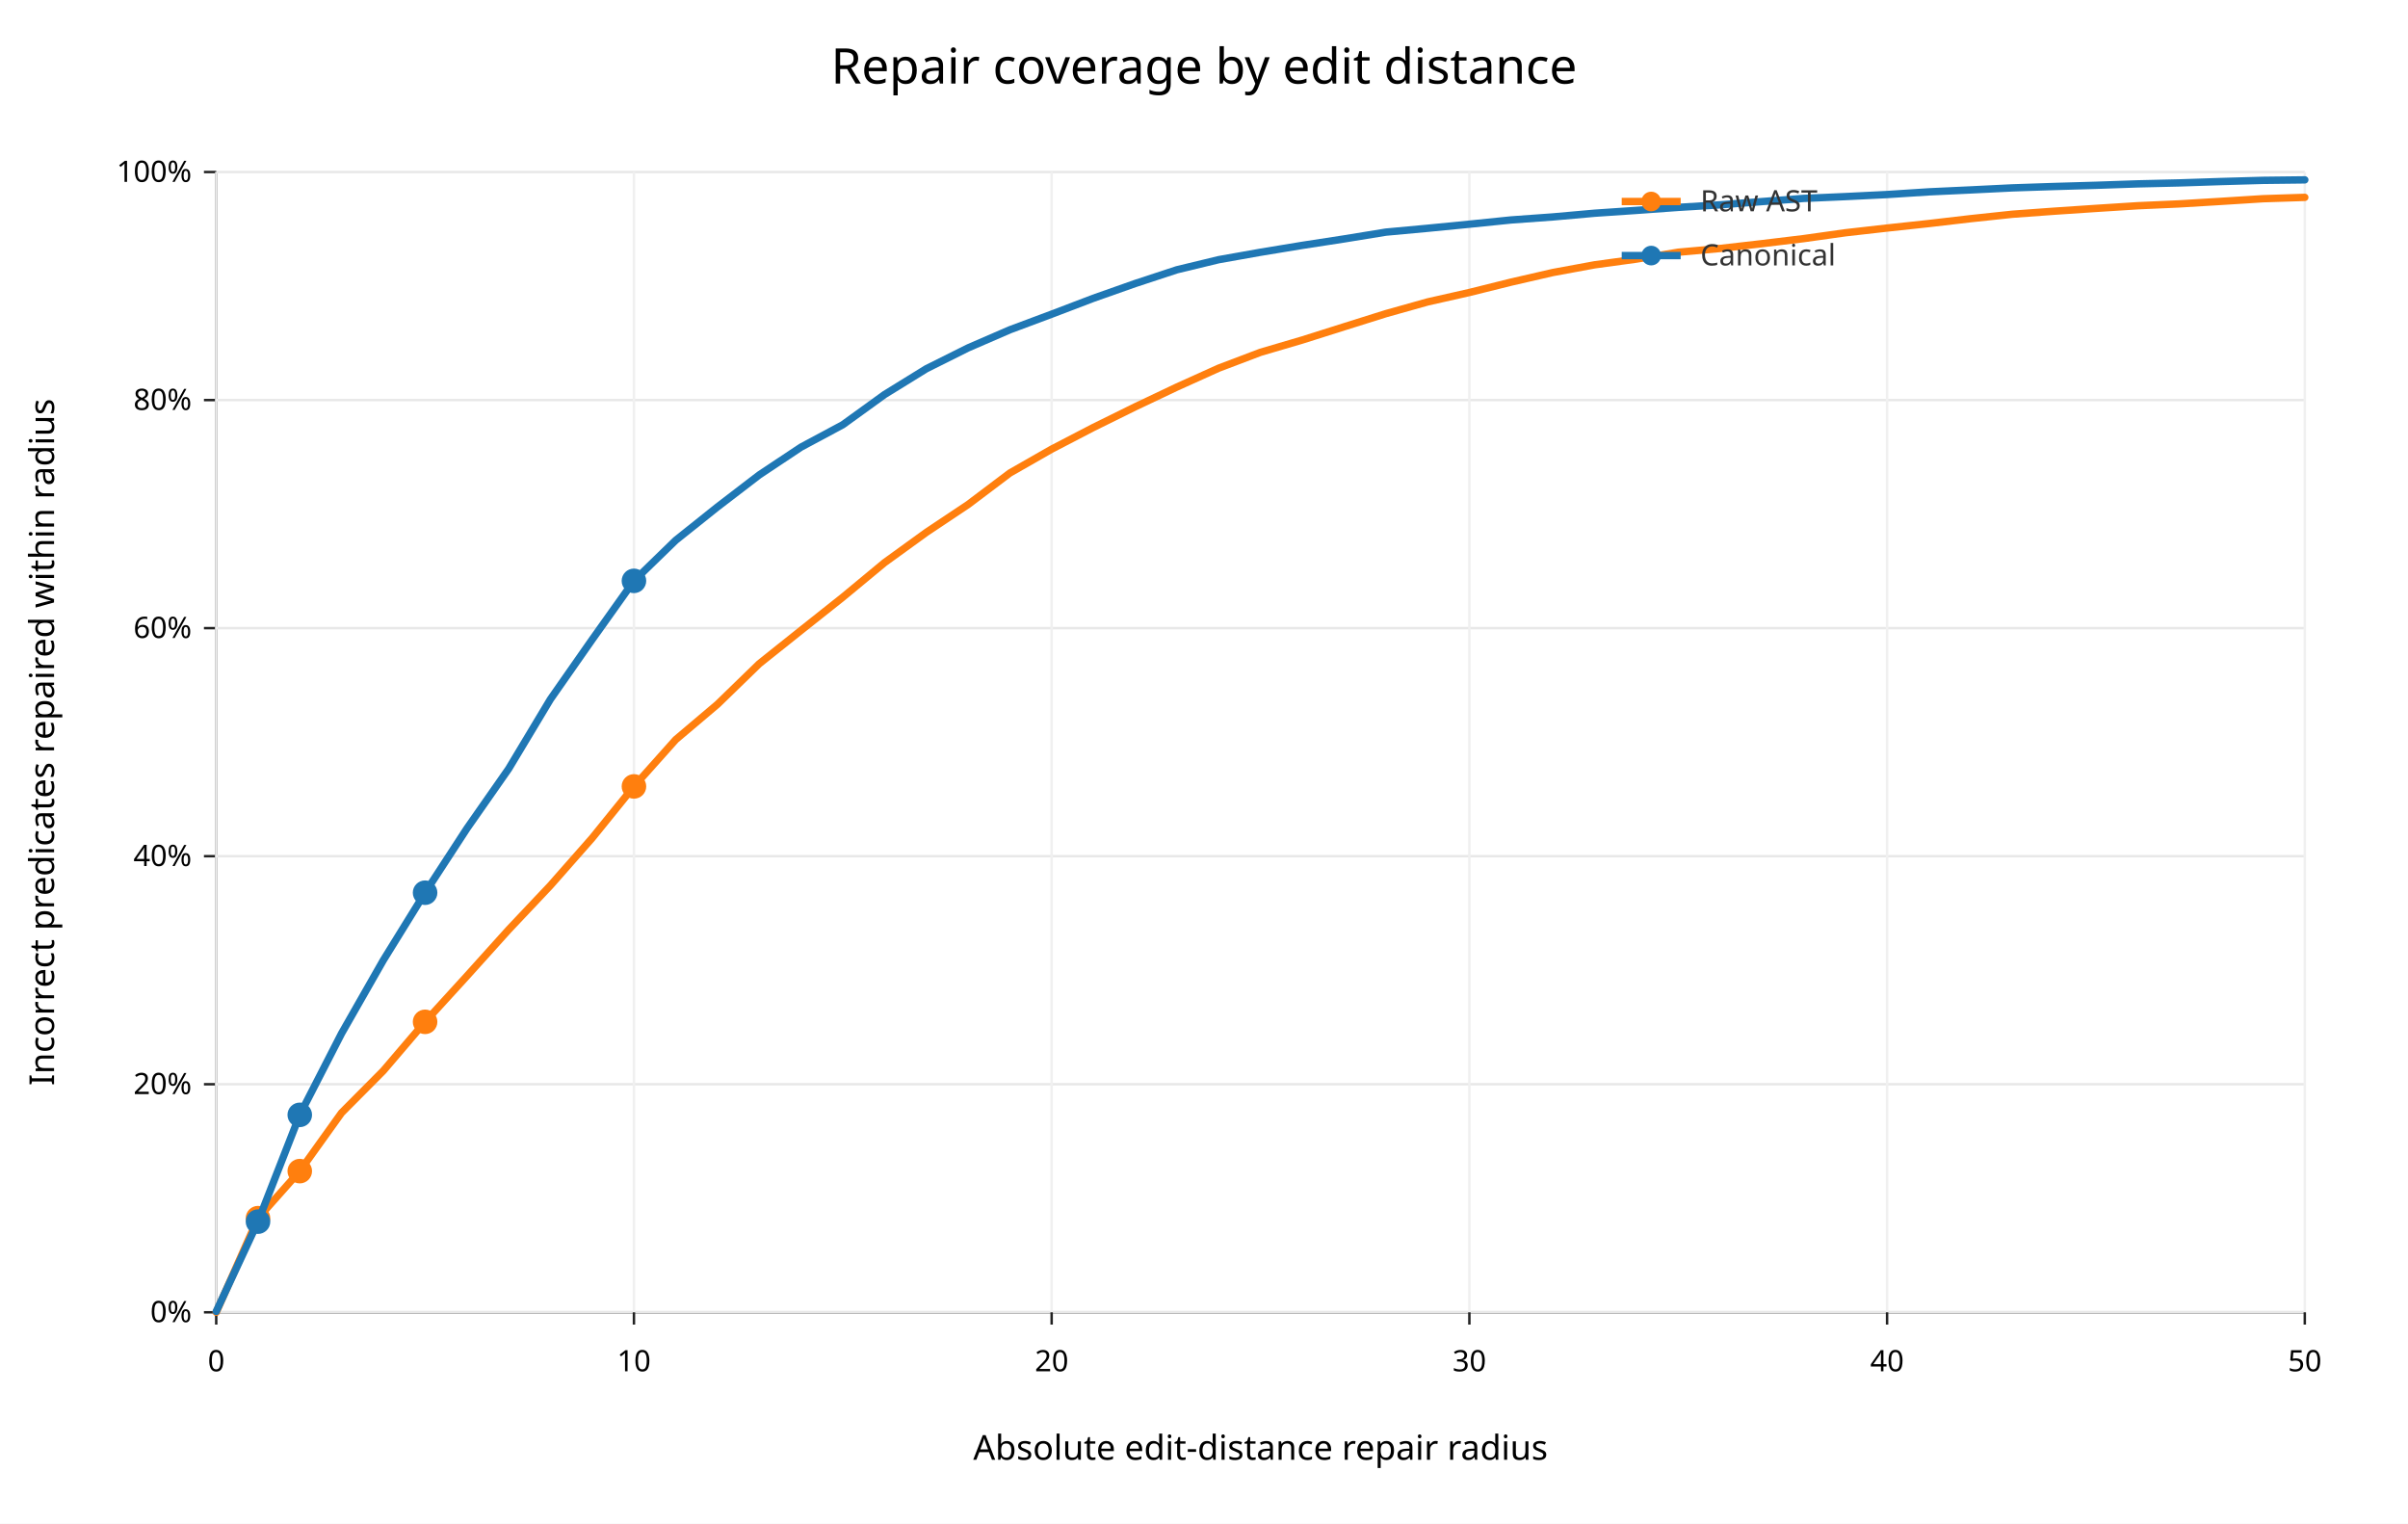
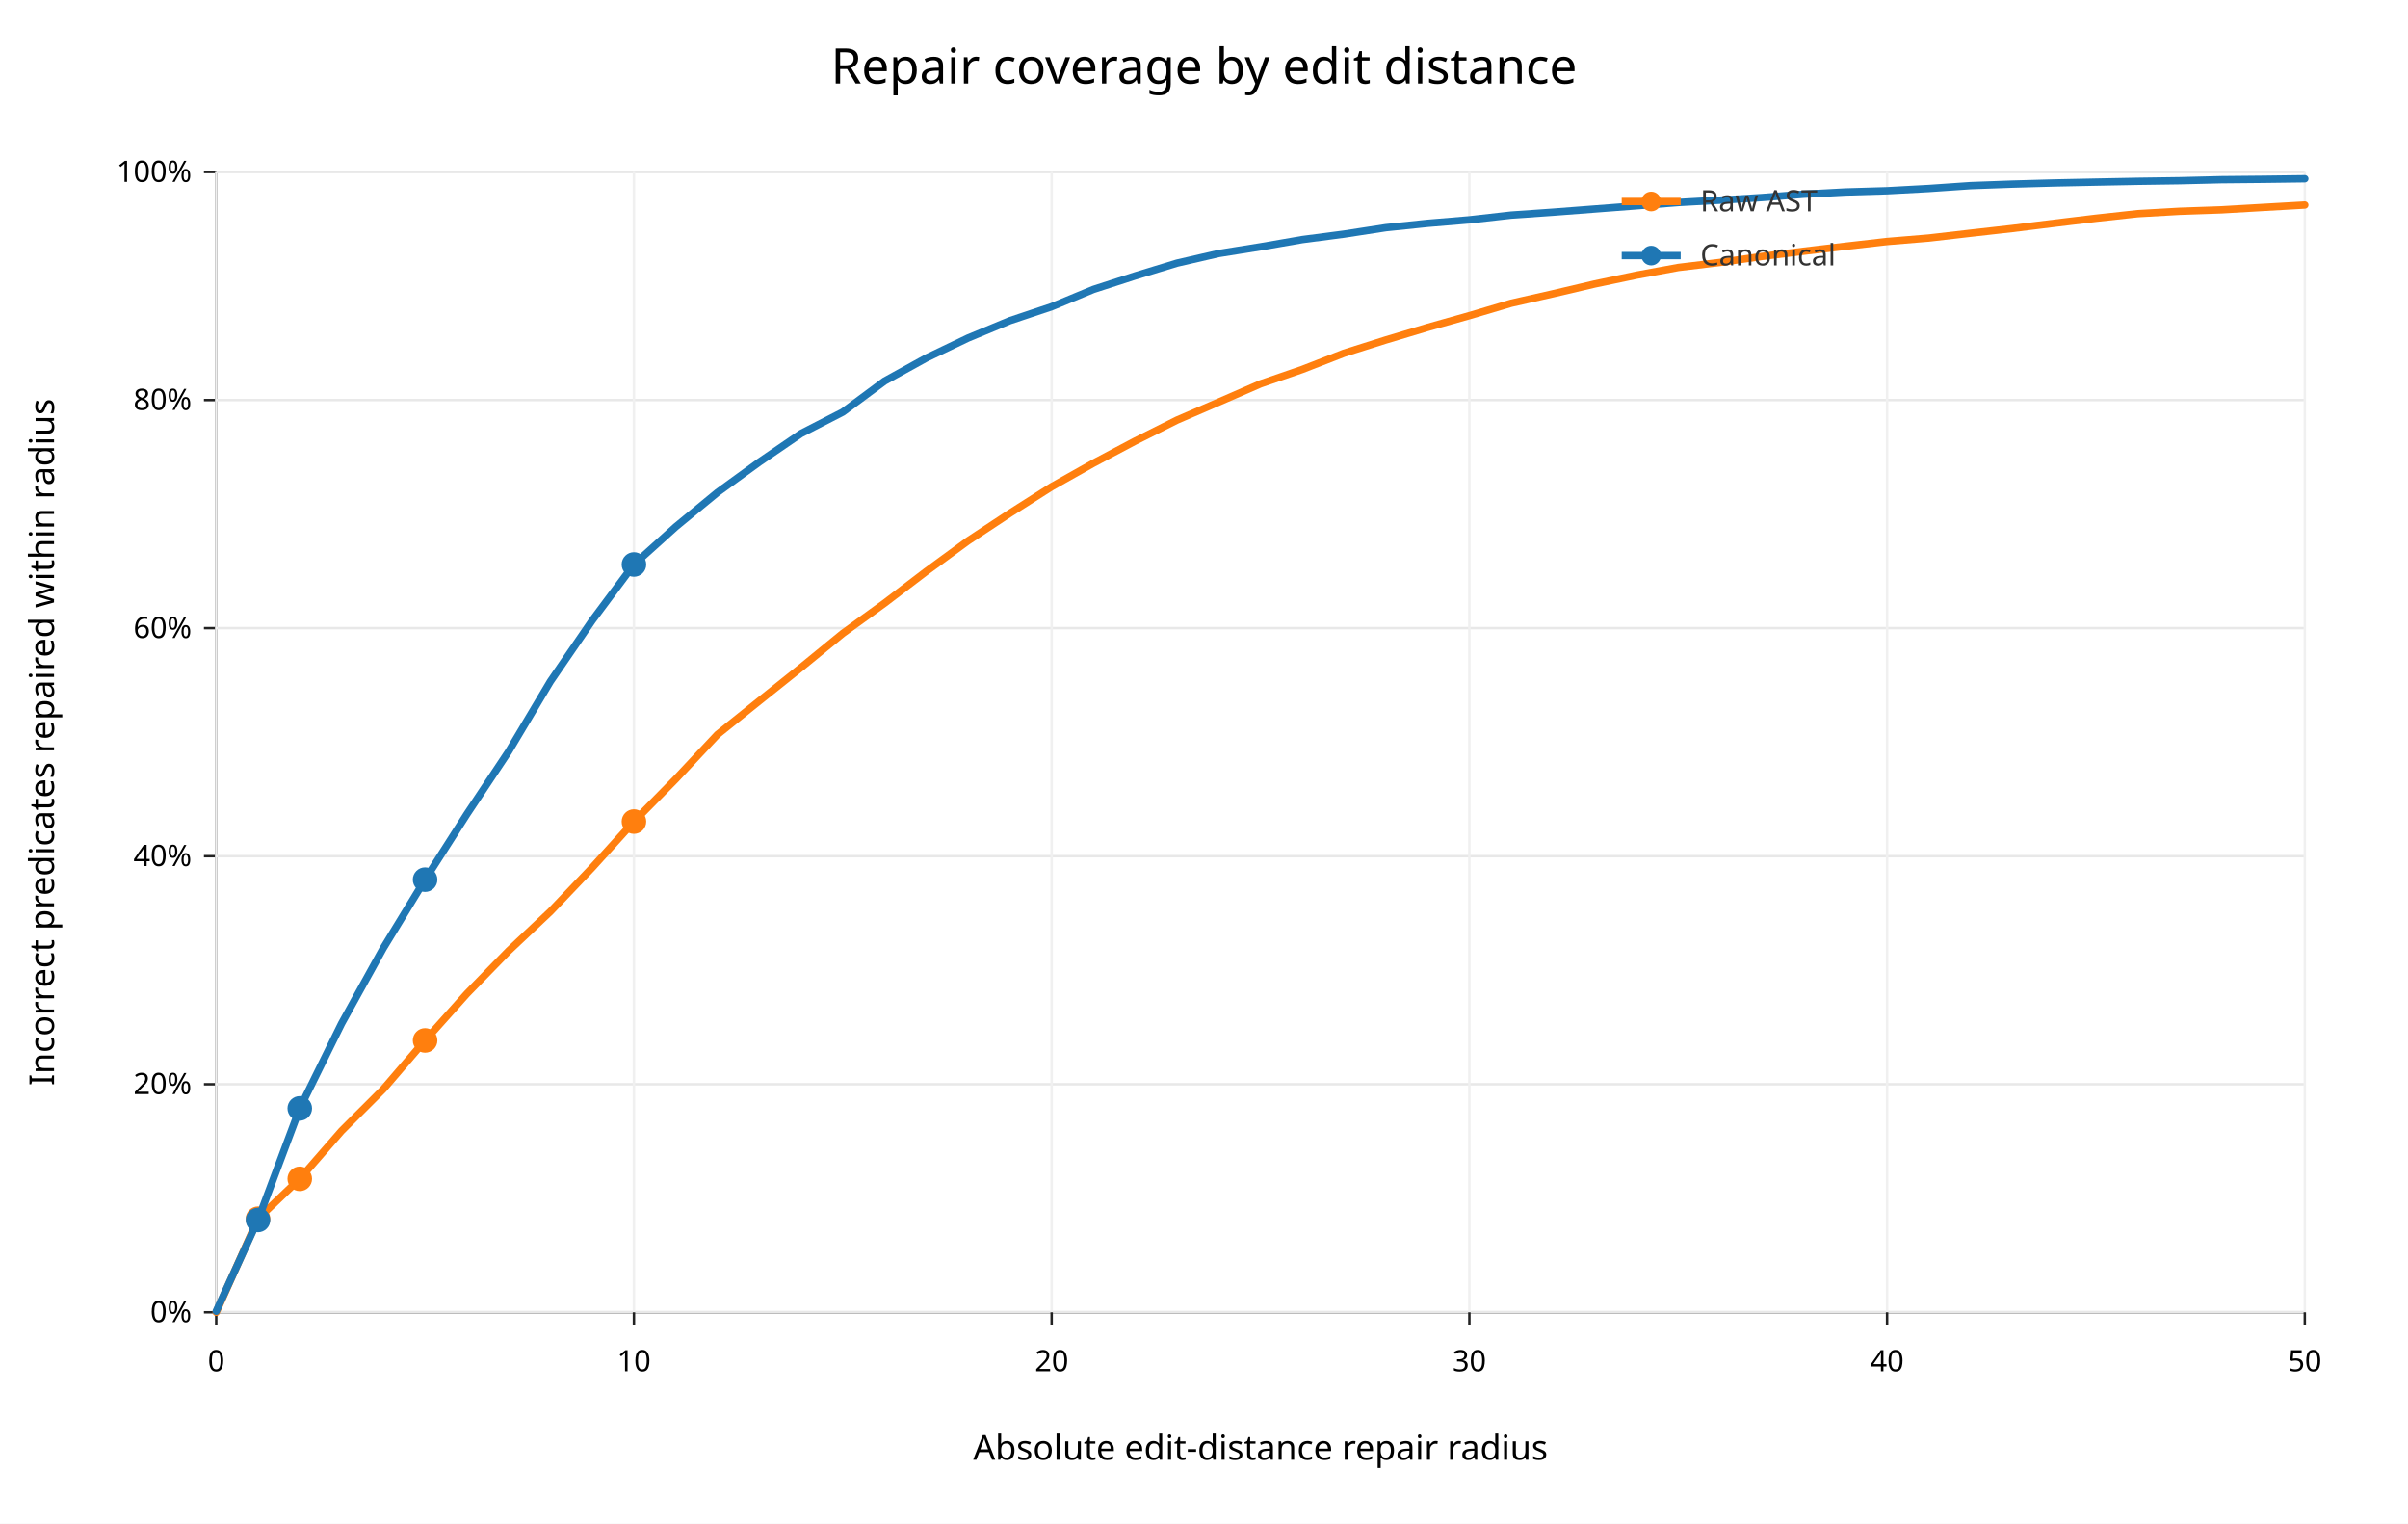
<svg xmlns="http://www.w3.org/2000/svg" width="980" height="620" viewBox="0 0 980 620">
  <rect width="100%" height="100%" fill="white" />
  <text x="490" y="34" text-anchor="middle" font-family="sans-serif" font-size="20">Repair coverage by edit distance</text>
  <line x1="88" y1="534" x2="938" y2="534" stroke="#222" stroke-width="1" />
  <line x1="88" y1="70" x2="88" y2="534" stroke="#222" stroke-width="1" />
  <line x1="88" y1="534" x2="938" y2="534" stroke="#e8e8e8" />
  <line x1="83" y1="534" x2="88" y2="534" stroke="#222" />
  <text x="78" y="538" text-anchor="end" font-family="sans-serif" font-size="12">0%</text>
  <line x1="88" y1="441.2" x2="938" y2="441.2" stroke="#e8e8e8" />
  <line x1="83" y1="441.2" x2="88" y2="441.2" stroke="#222" />
  <text x="78" y="445.2" text-anchor="end" font-family="sans-serif" font-size="12">20%</text>
  <line x1="88" y1="348.4" x2="938" y2="348.4" stroke="#e8e8e8" />
  <line x1="83" y1="348.4" x2="88" y2="348.4" stroke="#222" />
  <text x="78" y="352.4" text-anchor="end" font-family="sans-serif" font-size="12">40%</text>
  <line x1="88" y1="255.6" x2="938" y2="255.6" stroke="#e8e8e8" />
  <line x1="83" y1="255.6" x2="88" y2="255.6" stroke="#222" />
  <text x="78" y="259.6" text-anchor="end" font-family="sans-serif" font-size="12">60%</text>
  <line x1="88" y1="162.8" x2="938" y2="162.8" stroke="#e8e8e8" />
  <line x1="83" y1="162.8" x2="88" y2="162.8" stroke="#222" />
  <text x="78" y="166.8" text-anchor="end" font-family="sans-serif" font-size="12">80%</text>
  <line x1="88" y1="70" x2="938" y2="70" stroke="#e8e8e8" />
  <line x1="83" y1="70" x2="88" y2="70" stroke="#222" />
  <text x="78" y="74" text-anchor="end" font-family="sans-serif" font-size="12">100%</text>
  <line x1="88" y1="70" x2="88" y2="534" stroke="#f0f0f0" />
  <line x1="88" y1="534" x2="88" y2="539" stroke="#222" />
  <text x="88" y="558" text-anchor="middle" font-family="sans-serif" font-size="12">0</text>
  <line x1="258" y1="70" x2="258" y2="534" stroke="#f0f0f0" />
  <line x1="258" y1="534" x2="258" y2="539" stroke="#222" />
  <text x="258" y="558" text-anchor="middle" font-family="sans-serif" font-size="12">10</text>
  <line x1="428" y1="70" x2="428" y2="534" stroke="#f0f0f0" />
  <line x1="428" y1="534" x2="428" y2="539" stroke="#222" />
  <text x="428" y="558" text-anchor="middle" font-family="sans-serif" font-size="12">20</text>
  <line x1="598" y1="70" x2="598" y2="534" stroke="#f0f0f0" />
  <line x1="598" y1="534" x2="598" y2="539" stroke="#222" />
  <text x="598" y="558" text-anchor="middle" font-family="sans-serif" font-size="12">30</text>
  <line x1="768" y1="70" x2="768" y2="534" stroke="#f0f0f0" />
  <line x1="768" y1="534" x2="768" y2="539" stroke="#222" />
  <text x="768" y="558" text-anchor="middle" font-family="sans-serif" font-size="12">40</text>
  <line x1="938" y1="70" x2="938" y2="534" stroke="#f0f0f0" />
  <line x1="938" y1="534" x2="938" y2="539" stroke="#222" />
  <text x="938" y="558" text-anchor="middle" font-family="sans-serif" font-size="12">50</text>
-   <path d="M 88 534 L 105 495.696 L 122 476.55 L 139 452.828 L 156 435.718 L 173 415.805 L 190 397.184 L 207 378.312 L 224 360.315 L 241 341.015 L 258 320.008 L 275 300.971 L 292 286.587 L 309 270.079 L 326 256.515 L 343 243.018 L 360 228.94 L 377 216.635 L 394 205.294 L 411 192.475 L 428 182.765 L 445 173.931 L 462 165.546 L 479 157.478 L 496 149.804 L 513 143.356 L 530 138.353 L 547 132.978 L 564 127.636 L 581 122.863 L 598 119.021 L 615 114.795 L 632 110.887 L 649 107.756 L 666 105.425 L 683 102.633 L 700 101.111 L 717 99.163 L 734 97.105 L 751 94.718 L 768 92.792 L 785 90.964 L 802 88.982 L 819 87.176 L 836 85.939 L 853 84.8 L 870 83.717 L 887 82.961 L 904 81.932 L 921 80.859 L 938 80.312" fill="none" stroke="#ff7f0e" stroke-width="3" stroke-linecap="round" stroke-linejoin="round" />
-   <circle cx="105" cy="495.696" r="5" fill="#ff7f0e" />
-   <circle cx="122" cy="476.55" r="5" fill="#ff7f0e" />
-   <circle cx="173" cy="415.805" r="5" fill="#ff7f0e" />
-   <circle cx="258" cy="320.008" r="5" fill="#ff7f0e" />
-   <path d="M 88 533.65 L 105 497.12 L 122 453.66 L 139 420.534 L 156 390.736 L 173 363.259 L 190 337.173 L 207 312.859 L 224 284.55 L 241 260.248 L 258 236.362 L 275 219.854 L 292 206.279 L 309 193.252 L 326 181.944 L 343 172.836 L 360 160.543 L 377 150.045 L 394 141.561 L 411 134.193 L 428 127.844 L 445 121.363 L 462 115.364 L 479 109.77 L 496 105.665 L 513 102.644 L 530 99.842 L 547 97.225 L 564 94.456 L 581 92.89 L 598 91.226 L 615 89.497 L 632 88.271 L 649 86.76 L 666 85.61 L 683 84.384 L 700 83.355 L 717 82.031 L 734 80.739 L 751 79.995 L 768 79.163 L 785 78.068 L 802 77.28 L 819 76.448 L 836 75.889 L 853 75.397 L 870 74.817 L 887 74.423 L 904 73.864 L 921 73.383 L 938 73.186" fill="none" stroke="#1f77b4" stroke-width="3" stroke-linecap="round" stroke-linejoin="round" />
-   <circle cx="105" cy="497.12" r="5" fill="#1f77b4" />
-   <circle cx="122" cy="453.66" r="5" fill="#1f77b4" />
-   <circle cx="173" cy="363.259" r="5" fill="#1f77b4" />
-   <circle cx="258" cy="236.362" r="5" fill="#1f77b4" />
+   <path d="M 88 534 L 105 495.915 L 122 479.681 L 139 460.184 L 156 443.195 L 173 423.37 L 190 404.376 L 207 386.927 L 224 370.911 L 241 353.068 L 258 334.305 L 275 317.03 L 292 298.891 L 309 285.24 L 326 271.644 L 343 257.741 L 360 245.448 L 377 232.497 L 394 220.062 L 411 208.852 L 428 198.047 L 445 188.479 L 462 179.47 L 479 170.953 L 496 163.608 L 513 156.197 L 530 150.34 L 547 143.717 L 564 138.342 L 581 133.241 L 598 128.446 L 615 123.4 L 632 119.557 L 649 115.561 L 666 111.982 L 683 108.851 L 700 106.793 L 717 104.363 L 734 102.228 L 751 100.214 L 768 98.276 L 785 96.864 L 802 94.894 L 819 92.978 L 836 90.865 L 853 88.818 L 870 86.957 L 887 85.983 L 904 85.391 L 921 84.406 L 938 83.432" fill="none" stroke="#ff7f0e" stroke-width="3" stroke-linecap="round" stroke-linejoin="round" />
+   <circle cx="105" cy="495.915" r="5" fill="#ff7f0e" />
+   <circle cx="122" cy="479.681" r="5" fill="#ff7f0e" />
+   <circle cx="173" cy="423.37" r="5" fill="#ff7f0e" />
+   <circle cx="258" cy="334.305" r="5" fill="#ff7f0e" />
+   <path d="M 88 533.573 L 105 496.43 L 122 451.022 L 139 416.528 L 156 385.799 L 173 357.95 L 190 331.327 L 207 305.788 L 224 277.282 L 241 252.509 L 258 229.706 L 275 214.38 L 292 200.379 L 309 188.042 L 326 176.416 L 343 167.68 L 360 155.069 L 377 145.677 L 394 137.543 L 411 130.493 L 428 124.801 L 445 117.773 L 462 112.266 L 479 107.078 L 496 103.148 L 513 100.433 L 530 97.488 L 547 95.266 L 564 92.649 L 581 90.887 L 598 89.464 L 615 87.537 L 632 86.355 L 649 85.052 L 666 83.749 L 683 82.414 L 700 81.462 L 717 80.4 L 734 79.053 L 751 78.134 L 768 77.63 L 785 76.711 L 802 75.539 L 819 74.926 L 836 74.455 L 853 74.105 L 870 73.777 L 887 73.536 L 904 73.12 L 921 72.956 L 938 72.737" fill="none" stroke="#1f77b4" stroke-width="3" stroke-linecap="round" stroke-linejoin="round" />
+   <circle cx="105" cy="496.43" r="5" fill="#1f77b4" />
+   <circle cx="122" cy="451.022" r="5" fill="#1f77b4" />
+   <circle cx="173" cy="357.95" r="5" fill="#1f77b4" />
+   <circle cx="258" cy="229.706" r="5" fill="#1f77b4" />
  <line x1="660" y1="82" x2="684" y2="82" stroke="#ff7f0e" stroke-width="3" />
  <circle cx="672" cy="82" r="4" fill="#ff7f0e" />
  <text x="692" y="86" font-family="sans-serif" font-size="12" fill="#333">Raw AST</text>
  <line x1="660" y1="104" x2="684" y2="104" stroke="#1f77b4" stroke-width="3" />
  <circle cx="672" cy="104" r="4" fill="#1f77b4" />
  <text x="692" y="108" font-family="sans-serif" font-size="12" fill="#333">Canonical</text>
  <text x="513" y="594" text-anchor="middle" font-family="sans-serif" font-size="14">Absolute edit-distance repair radius</text>
  <text x="22" y="302" transform="rotate(-90 22 302)" text-anchor="middle" font-family="sans-serif" font-size="14">Incorrect predicates repaired within radius</text>
</svg>
